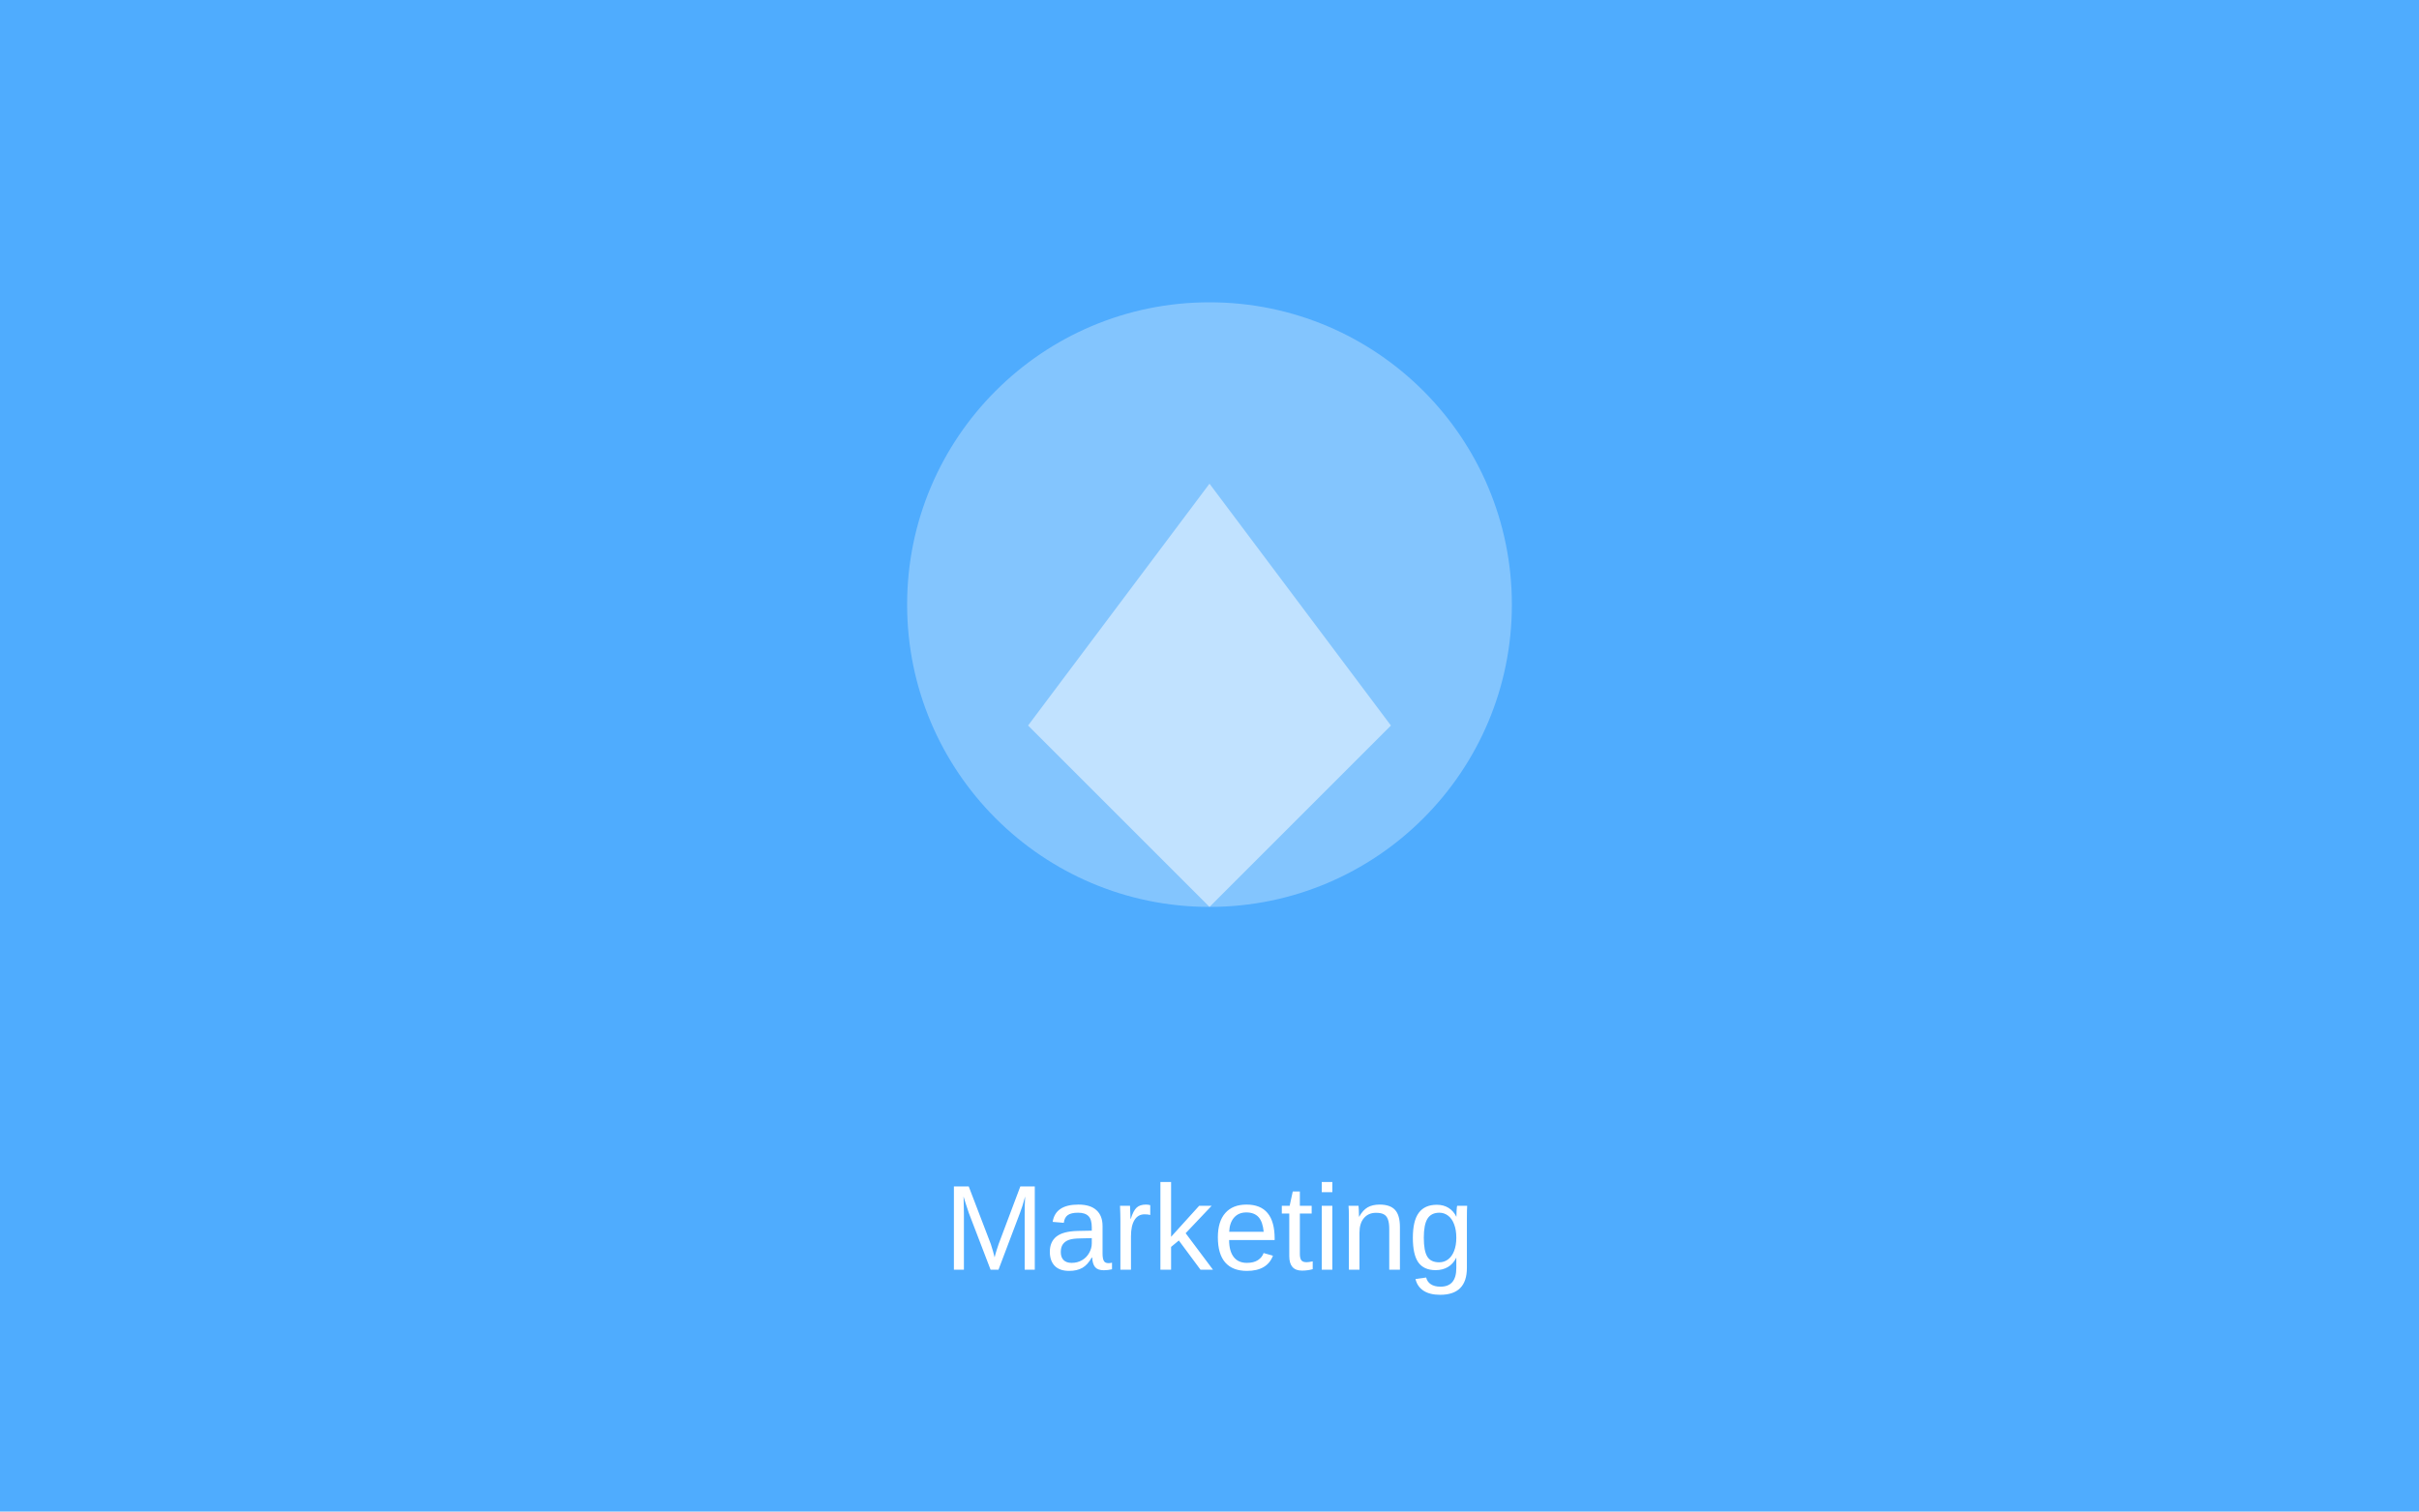
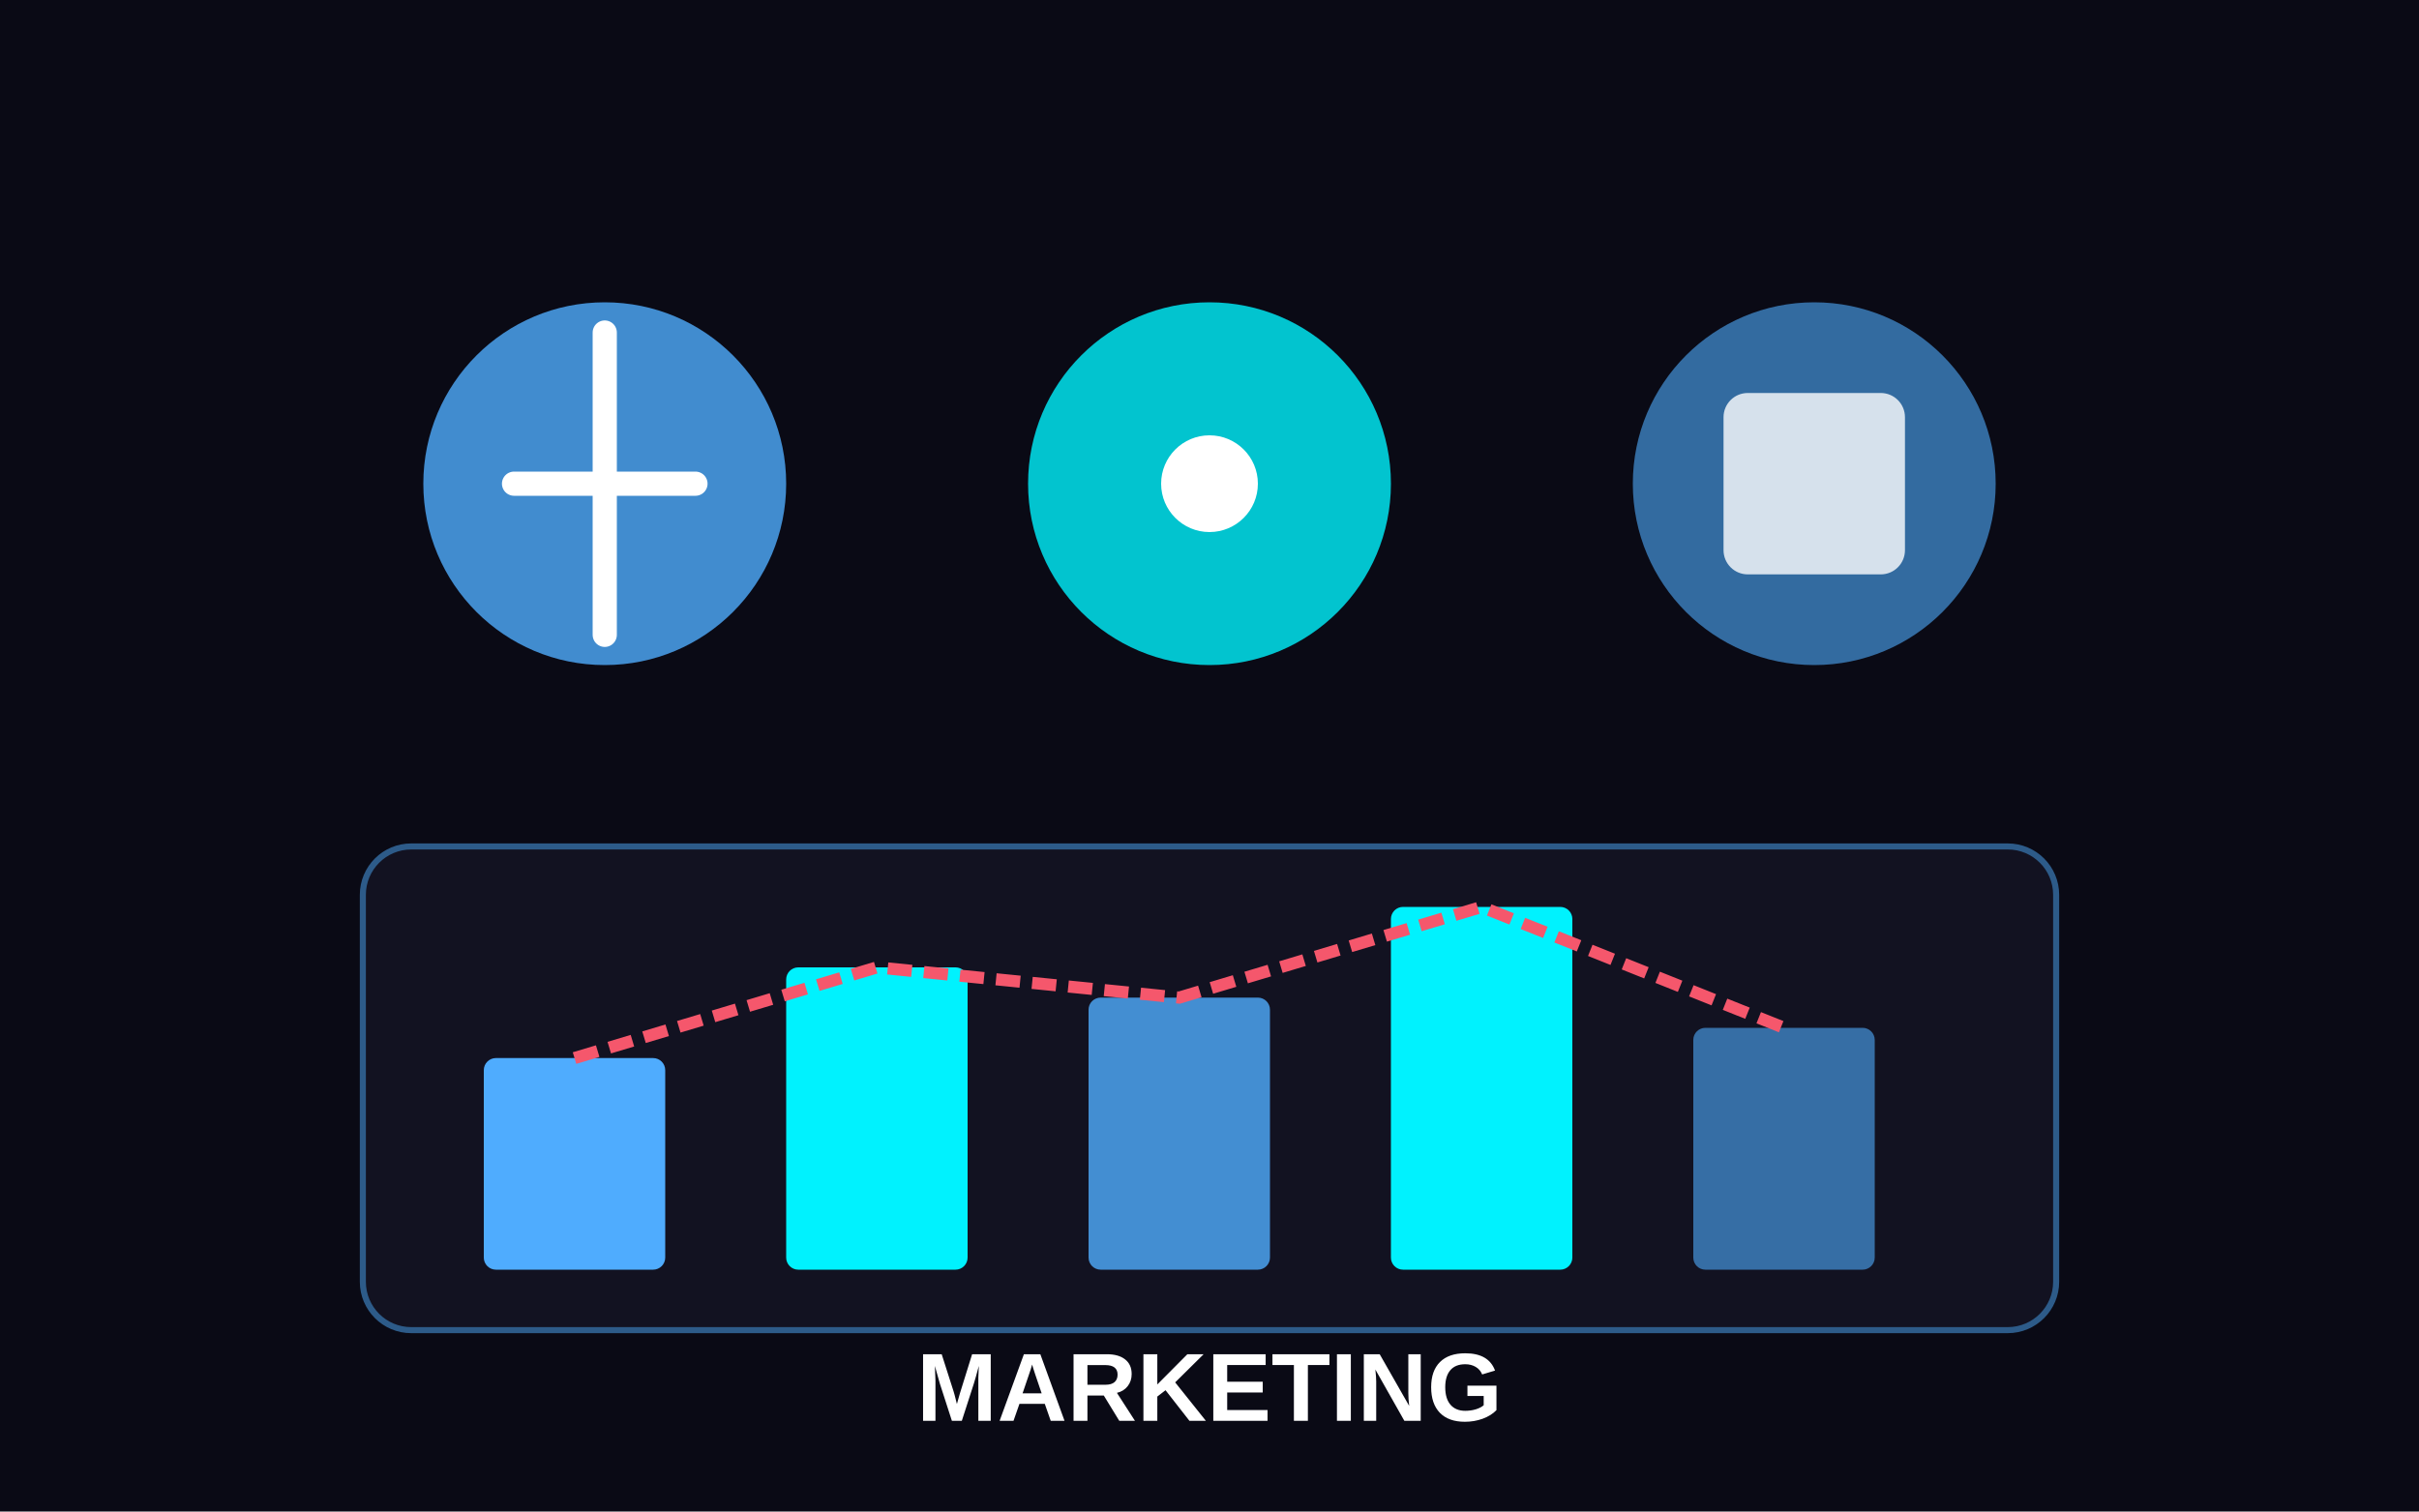
- <svg xmlns="http://www.w3.org/2000/svg" width="400" height="250">
+ <svg xmlns="http://www.w3.org/2000/svg" width="400" height="250" viewBox="0 0 400 250">
  <defs>
-     <linearGradient id="g3" x1="0" y1="0" x2="400" y2="250">
-       <stop offset="0" stop-color="#4facfe" />
-       <stop offset="1" stop-color="#00f2fe" />
+     <linearGradient id="mktGrad" x1="0%" y1="0%" x2="100%" y2="100%">
+       <stop offset="0%" style="stop-color:#4facfe;stop-opacity:1" />
+       <stop offset="100%" style="stop-color:#00f2fe;stop-opacity:1" />
    </linearGradient>
  </defs>
-   <rect width="400" height="250" fill="url(#g3)" />
-   <circle cx="200" cy="100" r="50" fill="white" opacity="0.3" />
-   <path d="M170 120 L200 80 L230 120 L200 150 Z" fill="white" opacity="0.5" />
-   <text x="200" y="210" fill="white" font-family="Arial" font-size="20" text-anchor="middle">Marketing</text>
+   <rect width="400" height="250" fill="#0a0a15" />
+   <circle cx="100" cy="80" r="30" fill="#4facfe" opacity="0.8" />
+   <path d="M100 55 L100 105 M85 80 L115 80" stroke="white" stroke-width="4" stroke-linecap="round" />
+   <circle cx="200" cy="80" r="30" fill="#00f2fe" opacity="0.8" />
+   <circle cx="200" cy="80" r="8" fill="white" />
+   <circle cx="300" cy="80" r="30" fill="#4facfe" opacity="0.6" />
+   <rect x="285" y="65" width="30" height="30" rx="4" fill="white" opacity="0.8" />
+   <rect x="60" y="140" width="280" height="80" rx="8" fill="#1a1a2e" stroke="#4facfe" stroke-width="1" opacity="0.5" />
+   <rect x="80" y="175" width="30" height="35" rx="2" fill="#4facfe" />
+   <rect x="130" y="160" width="30" height="50" rx="2" fill="#00f2fe" />
+   <rect x="180" y="165" width="30" height="45" rx="2" fill="#4facfe" opacity="0.8" />
+   <rect x="230" y="150" width="30" height="60" rx="2" fill="#00f2fe" />
+   <rect x="280" y="170" width="30" height="40" rx="2" fill="#4facfe" opacity="0.6" />
+   <polyline points="95,175 145,160 195,165 245,150 295,170" fill="none" stroke="#f5576c" stroke-width="2" stroke-dasharray="4,2" />
+   <text x="200" y="235" font-family="Arial" font-size="16" fill="white" text-anchor="middle" font-weight="bold">MARKETING</text>
</svg>
